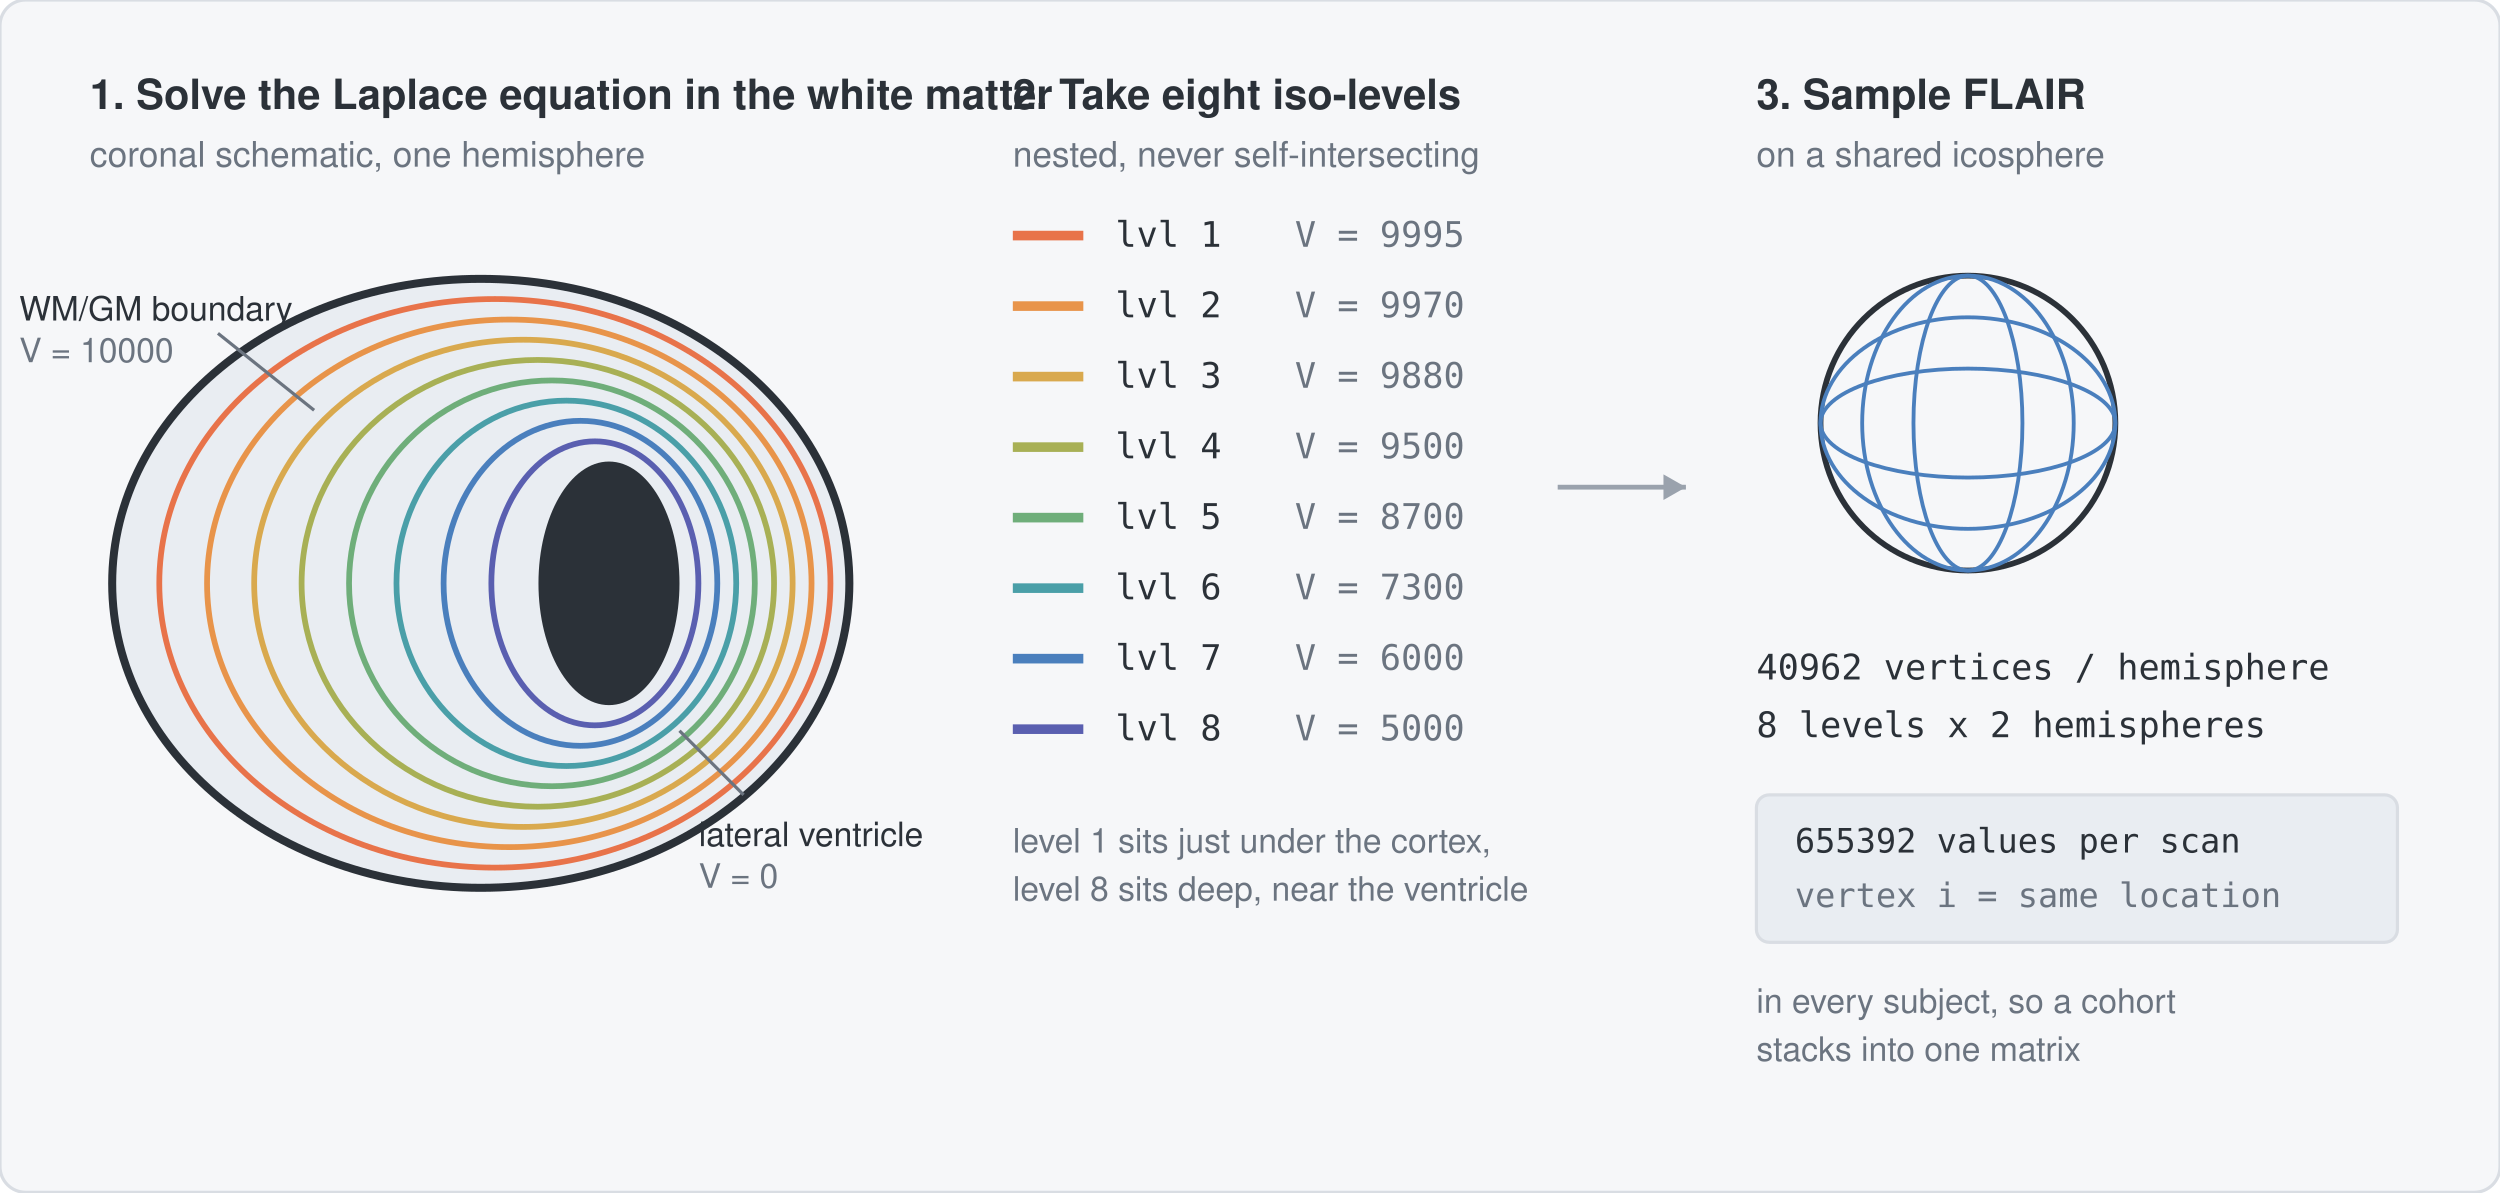
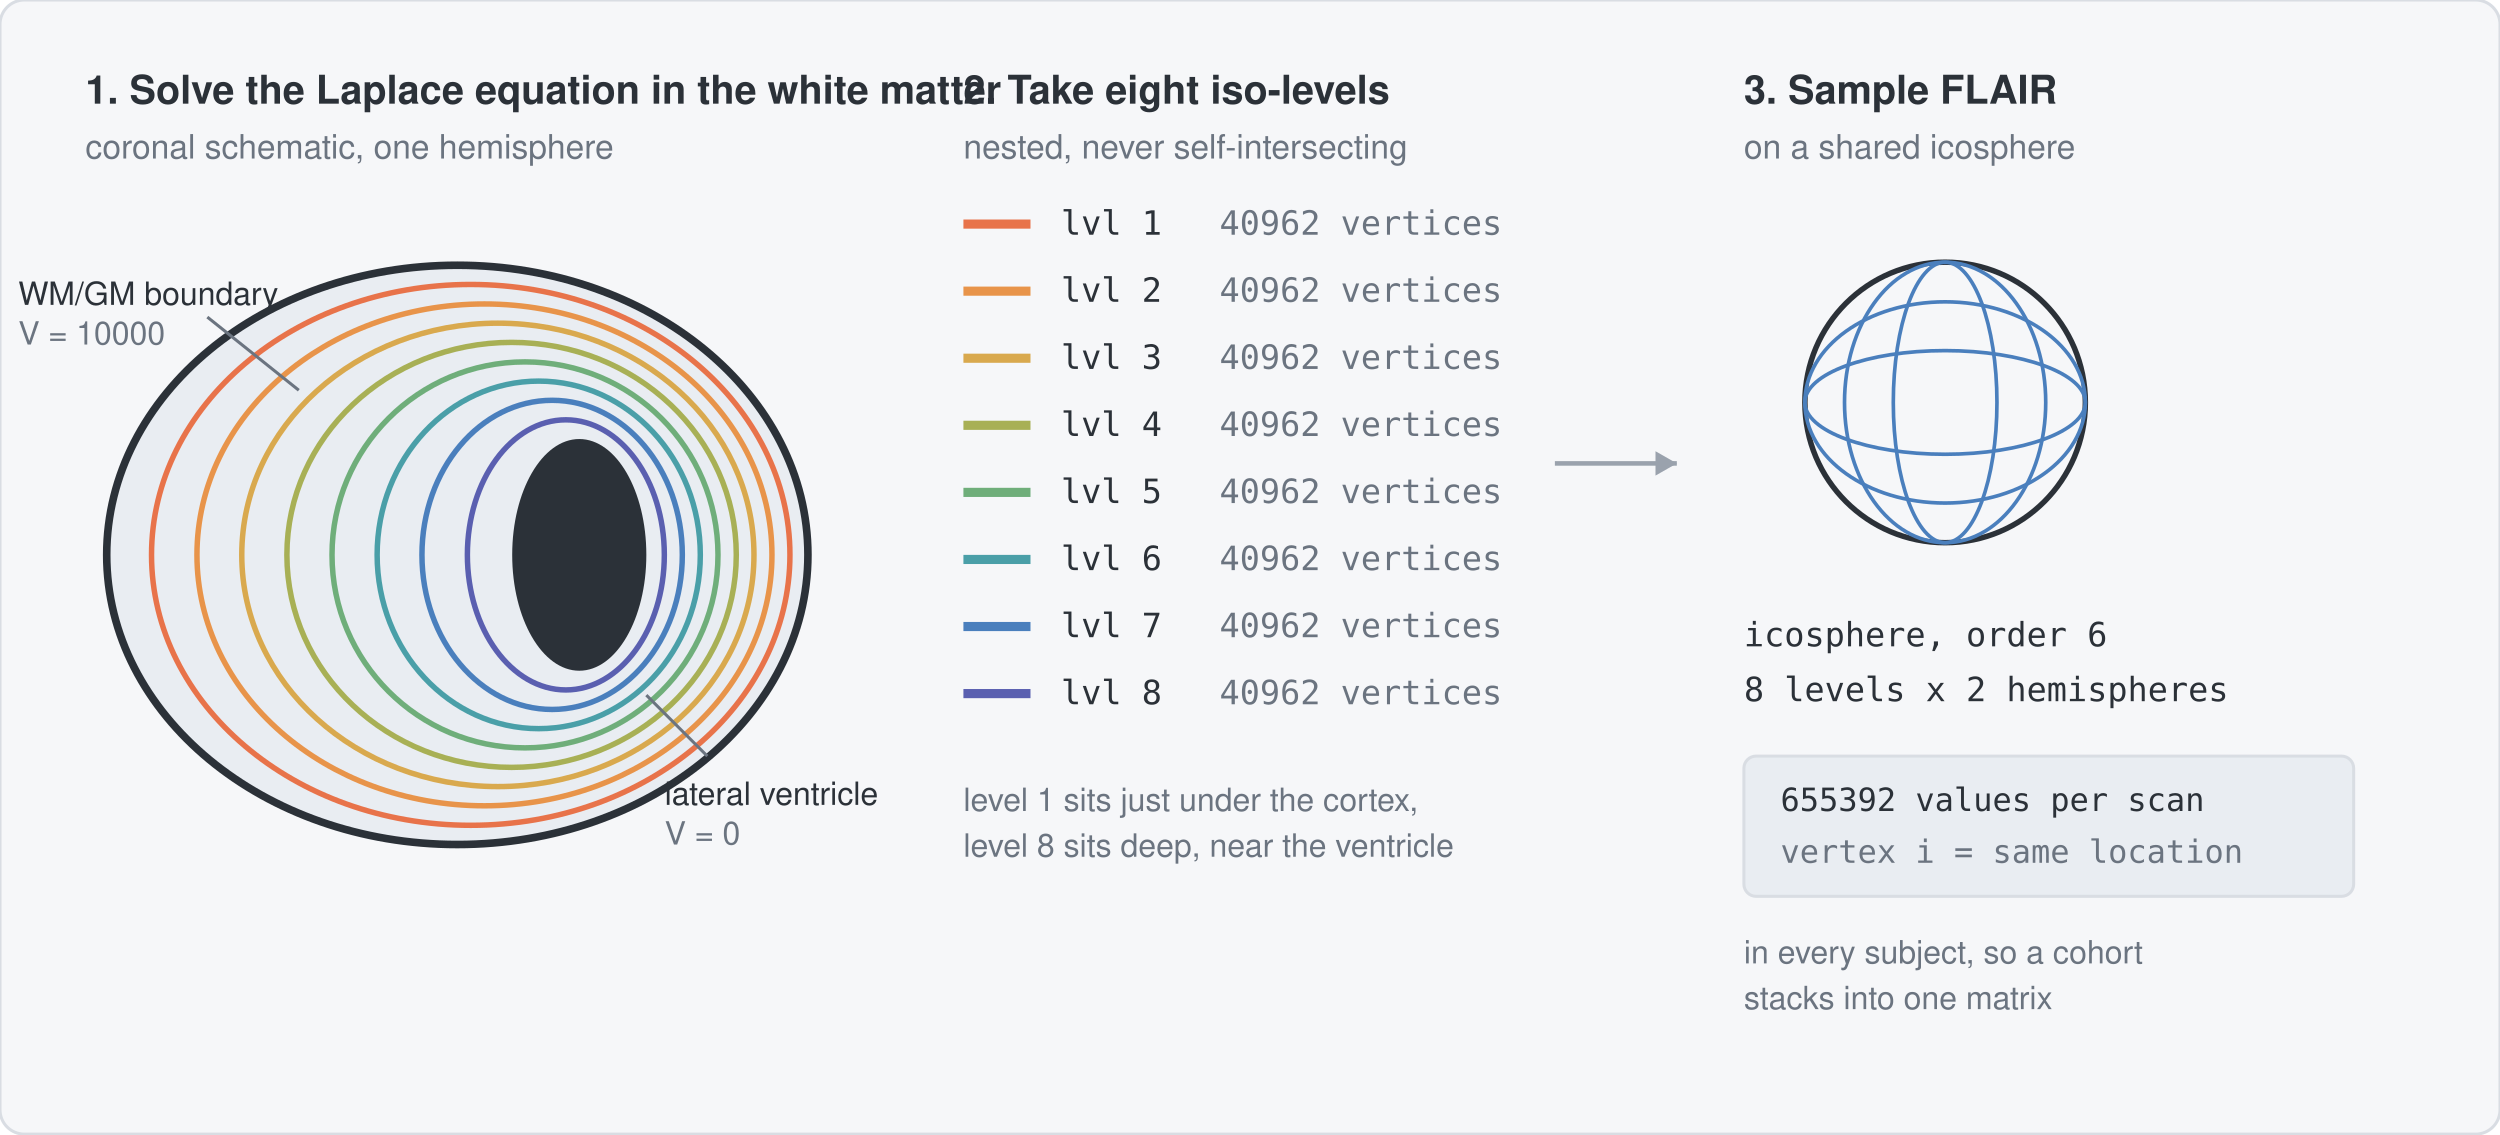
- <svg xmlns="http://www.w3.org/2000/svg" viewBox="0 0 780 372" width="780" height="372" role="img" aria-label="Eight nested iso-potential surfaces between the lateral ventricle and the WM/GM boundary, resampled to a common icosphere">
-   <rect x="0" y="0" width="780" height="372" rx="8" fill="#f6f7f9" stroke="#d9dde3" />
+ <svg xmlns="http://www.w3.org/2000/svg" viewBox="0 0 820 372" width="820" height="372" role="img" aria-label="Eight nested iso-potential surfaces between the lateral ventricle and the WM/GM boundary, each resampled to 40962 vertices on a common icosphere">
+   <rect x="0" y="0" width="820" height="372" rx="8" fill="#f6f7f9" stroke="#d9dde3" />
  <text x="28" y="34" font-family="-apple-system,Segoe UI,Helvetica,Arial,sans-serif" font-size="13" font-weight="600" fill="#2b3138">1. Solve the Laplace equation in the white matter</text>
  <text x="28" y="52" font-family="-apple-system,Segoe UI,Helvetica,Arial,sans-serif" font-size="11" fill="#6b7480">coronal schematic, one hemisphere</text>
  <g transform="translate(-20,32)">
    <ellipse cx="170" cy="150" rx="115" ry="95" fill="#e9edf2" stroke="#2b3138" stroke-width="2.5" />
    <ellipse cx="174.4" cy="150" rx="104.7" ry="88.7" fill="none" stroke="#e8734a" stroke-width="1.8" />
    <ellipse cx="178.9" cy="150" rx="94.3" ry="82.3" fill="none" stroke="#e8944a" stroke-width="1.8" />
    <ellipse cx="183.3" cy="150" rx="84.0" ry="76.0" fill="none" stroke="#d9a94e" stroke-width="1.8" />
    <ellipse cx="187.8" cy="150" rx="73.7" ry="69.7" fill="none" stroke="#a8b055" stroke-width="1.8" />
    <ellipse cx="192.2" cy="150" rx="63.3" ry="63.3" fill="none" stroke="#6fae7a" stroke-width="1.8" />
    <ellipse cx="196.7" cy="150" rx="53.0" ry="57.0" fill="none" stroke="#4a9fa8" stroke-width="1.8" />
    <ellipse cx="201.1" cy="150" rx="42.7" ry="50.7" fill="none" stroke="#4a7fbd" stroke-width="1.8" />
    <ellipse cx="205.6" cy="150" rx="32.3" ry="44.3" fill="none" stroke="#5a5fb0" stroke-width="1.8" />
    <ellipse cx="210" cy="150" rx="22" ry="38" fill="#2b3138" />
    <line x1="88" y1="72" x2="118" y2="96" stroke="#6b7480" stroke-width="1" />
    <text x="26" y="68" font-family="-apple-system,Segoe UI,Helvetica,Arial,sans-serif" font-size="10.5" fill="#2b3138">WM/GM boundary</text>
    <text x="26" y="81" font-family="-apple-system,Segoe UI,Helvetica,Arial,sans-serif" font-size="10.5" fill="#6b7480">V = 10000</text>
    <line x1="232" y1="196" x2="252" y2="216" stroke="#6b7480" stroke-width="1" />
    <text x="238" y="232" font-family="-apple-system,Segoe UI,Helvetica,Arial,sans-serif" font-size="10.5" fill="#2b3138">lateral ventricle</text>
    <text x="238" y="245" font-family="-apple-system,Segoe UI,Helvetica,Arial,sans-serif" font-size="10.5" fill="#6b7480">V = 0</text>
  </g>
  <text x="316" y="34" font-family="-apple-system,Segoe UI,Helvetica,Arial,sans-serif" font-size="13" font-weight="600" fill="#2b3138">2. Take eight iso-levels</text>
  <text x="316" y="52" font-family="-apple-system,Segoe UI,Helvetica,Arial,sans-serif" font-size="11" fill="#6b7480">nested, never self-intersecting</text>
  <g font-family="ui-monospace,SFMono-Regular,Consolas,monospace" font-size="11" fill="#2b3138">
    <rect x="316" y="72" width="22" height="3" fill="#e8734a" />
    <text x="348" y="77">lvl 1</text>
-     <text x="404" y="77" fill="#6b7480">V = 9995</text>
+     <text x="400" y="77" fill="#6b7480">40962 vertices</text>
    <rect x="316" y="94" width="22" height="3" fill="#e8944a" />
    <text x="348" y="99">lvl 2</text>
-     <text x="404" y="99" fill="#6b7480">V = 9970</text>
+     <text x="400" y="99" fill="#6b7480">40962 vertices</text>
    <rect x="316" y="116" width="22" height="3" fill="#d9a94e" />
    <text x="348" y="121">lvl 3</text>
-     <text x="404" y="121" fill="#6b7480">V = 9880</text>
+     <text x="400" y="121" fill="#6b7480">40962 vertices</text>
    <rect x="316" y="138" width="22" height="3" fill="#a8b055" />
    <text x="348" y="143">lvl 4</text>
-     <text x="404" y="143" fill="#6b7480">V = 9500</text>
+     <text x="400" y="143" fill="#6b7480">40962 vertices</text>
    <rect x="316" y="160" width="22" height="3" fill="#6fae7a" />
    <text x="348" y="165">lvl 5</text>
-     <text x="404" y="165" fill="#6b7480">V = 8700</text>
+     <text x="400" y="165" fill="#6b7480">40962 vertices</text>
    <rect x="316" y="182" width="22" height="3" fill="#4a9fa8" />
    <text x="348" y="187">lvl 6</text>
-     <text x="404" y="187" fill="#6b7480">V = 7300</text>
+     <text x="400" y="187" fill="#6b7480">40962 vertices</text>
    <rect x="316" y="204" width="22" height="3" fill="#4a7fbd" />
    <text x="348" y="209">lvl 7</text>
-     <text x="404" y="209" fill="#6b7480">V = 6000</text>
+     <text x="400" y="209" fill="#6b7480">40962 vertices</text>
    <rect x="316" y="226" width="22" height="3" fill="#5a5fb0" />
    <text x="348" y="231">lvl 8</text>
-     <text x="404" y="231" fill="#6b7480">V = 5000</text>
+     <text x="400" y="231" fill="#6b7480">40962 vertices</text>
  </g>
  <text x="316" y="266" font-family="-apple-system,Segoe UI,Helvetica,Arial,sans-serif" font-size="10.5" fill="#6b7480">level 1 sits just under the cortex,</text>
  <text x="316" y="281" font-family="-apple-system,Segoe UI,Helvetica,Arial,sans-serif" font-size="10.5" fill="#6b7480">level 8 sits deep, near the ventricle</text>
-   <path d="M 486 152 L 526 152" stroke="#9aa2ad" stroke-width="1.5" fill="none" />
-   <path d="M 526 152 l -7 -4 l 0 8 z" fill="#9aa2ad" />
-   <text x="548" y="34" font-family="-apple-system,Segoe UI,Helvetica,Arial,sans-serif" font-size="13" font-weight="600" fill="#2b3138">3. Sample FLAIR</text>
-   <text x="548" y="52" font-family="-apple-system,Segoe UI,Helvetica,Arial,sans-serif" font-size="11" fill="#6b7480">on a shared icosphere</text>
-   <g transform="translate(614,132)" stroke="#4a7fbd" fill="none" stroke-width="1.2">
+   <path d="M 510 152 L 550 152" stroke="#9aa2ad" stroke-width="1.5" fill="none" />
+   <path d="M 550 152 l -7 -4 l 0 8 z" fill="#9aa2ad" />
+   <text x="572" y="34" font-family="-apple-system,Segoe UI,Helvetica,Arial,sans-serif" font-size="13" font-weight="600" fill="#2b3138">3. Sample FLAIR</text>
+   <text x="572" y="52" font-family="-apple-system,Segoe UI,Helvetica,Arial,sans-serif" font-size="11" fill="#6b7480">on a shared icosphere</text>
+   <g transform="translate(638,132)" stroke="#4a7fbd" fill="none" stroke-width="1.2">
    <circle cx="0" cy="0" r="46" stroke="#2b3138" stroke-width="1.8" />
    <ellipse cx="0" cy="0" rx="46" ry="17" />
    <ellipse cx="0" cy="0" rx="46" ry="33" />
    <ellipse cx="0" cy="0" rx="17" ry="46" />
    <ellipse cx="0" cy="0" rx="33" ry="46" />
  </g>
-   <text x="548" y="212" font-family="ui-monospace,SFMono-Regular,Consolas,monospace" font-size="11" fill="#2b3138">40962 vertices / hemisphere</text>
-   <text x="548" y="230" font-family="ui-monospace,SFMono-Regular,Consolas,monospace" font-size="11" fill="#2b3138">8 levels x 2 hemispheres</text>
-   <rect x="548" y="248" width="200" height="46" rx="4" fill="#e9edf2" stroke="#d9dde3" />
-   <text x="560" y="266" font-family="ui-monospace,SFMono-Regular,Consolas,monospace" font-size="10.5" fill="#2b3138">655392 values per scan</text>
-   <text x="560" y="283" font-family="ui-monospace,SFMono-Regular,Consolas,monospace" font-size="10.5" fill="#6b7480">vertex i = same location</text>
-   <text x="548" y="316" font-family="-apple-system,Segoe UI,Helvetica,Arial,sans-serif" font-size="10.5" fill="#6b7480">in every subject, so a cohort</text>
-   <text x="548" y="331" font-family="-apple-system,Segoe UI,Helvetica,Arial,sans-serif" font-size="10.5" fill="#6b7480">stacks into one matrix</text>
+   <text x="572" y="212" font-family="ui-monospace,SFMono-Regular,Consolas,monospace" font-size="11" fill="#2b3138">icosphere, order 6</text>
+   <text x="572" y="230" font-family="ui-monospace,SFMono-Regular,Consolas,monospace" font-size="11" fill="#2b3138">8 levels x 2 hemispheres</text>
+   <rect x="572" y="248" width="200" height="46" rx="4" fill="#e9edf2" stroke="#d9dde3" />
+   <text x="584" y="266" font-family="ui-monospace,SFMono-Regular,Consolas,monospace" font-size="10.5" fill="#2b3138">655392 values per scan</text>
+   <text x="584" y="283" font-family="ui-monospace,SFMono-Regular,Consolas,monospace" font-size="10.5" fill="#6b7480">vertex i = same location</text>
+   <text x="572" y="316" font-family="-apple-system,Segoe UI,Helvetica,Arial,sans-serif" font-size="10.5" fill="#6b7480">in every subject, so a cohort</text>
+   <text x="572" y="331" font-family="-apple-system,Segoe UI,Helvetica,Arial,sans-serif" font-size="10.5" fill="#6b7480">stacks into one matrix</text>
</svg>
